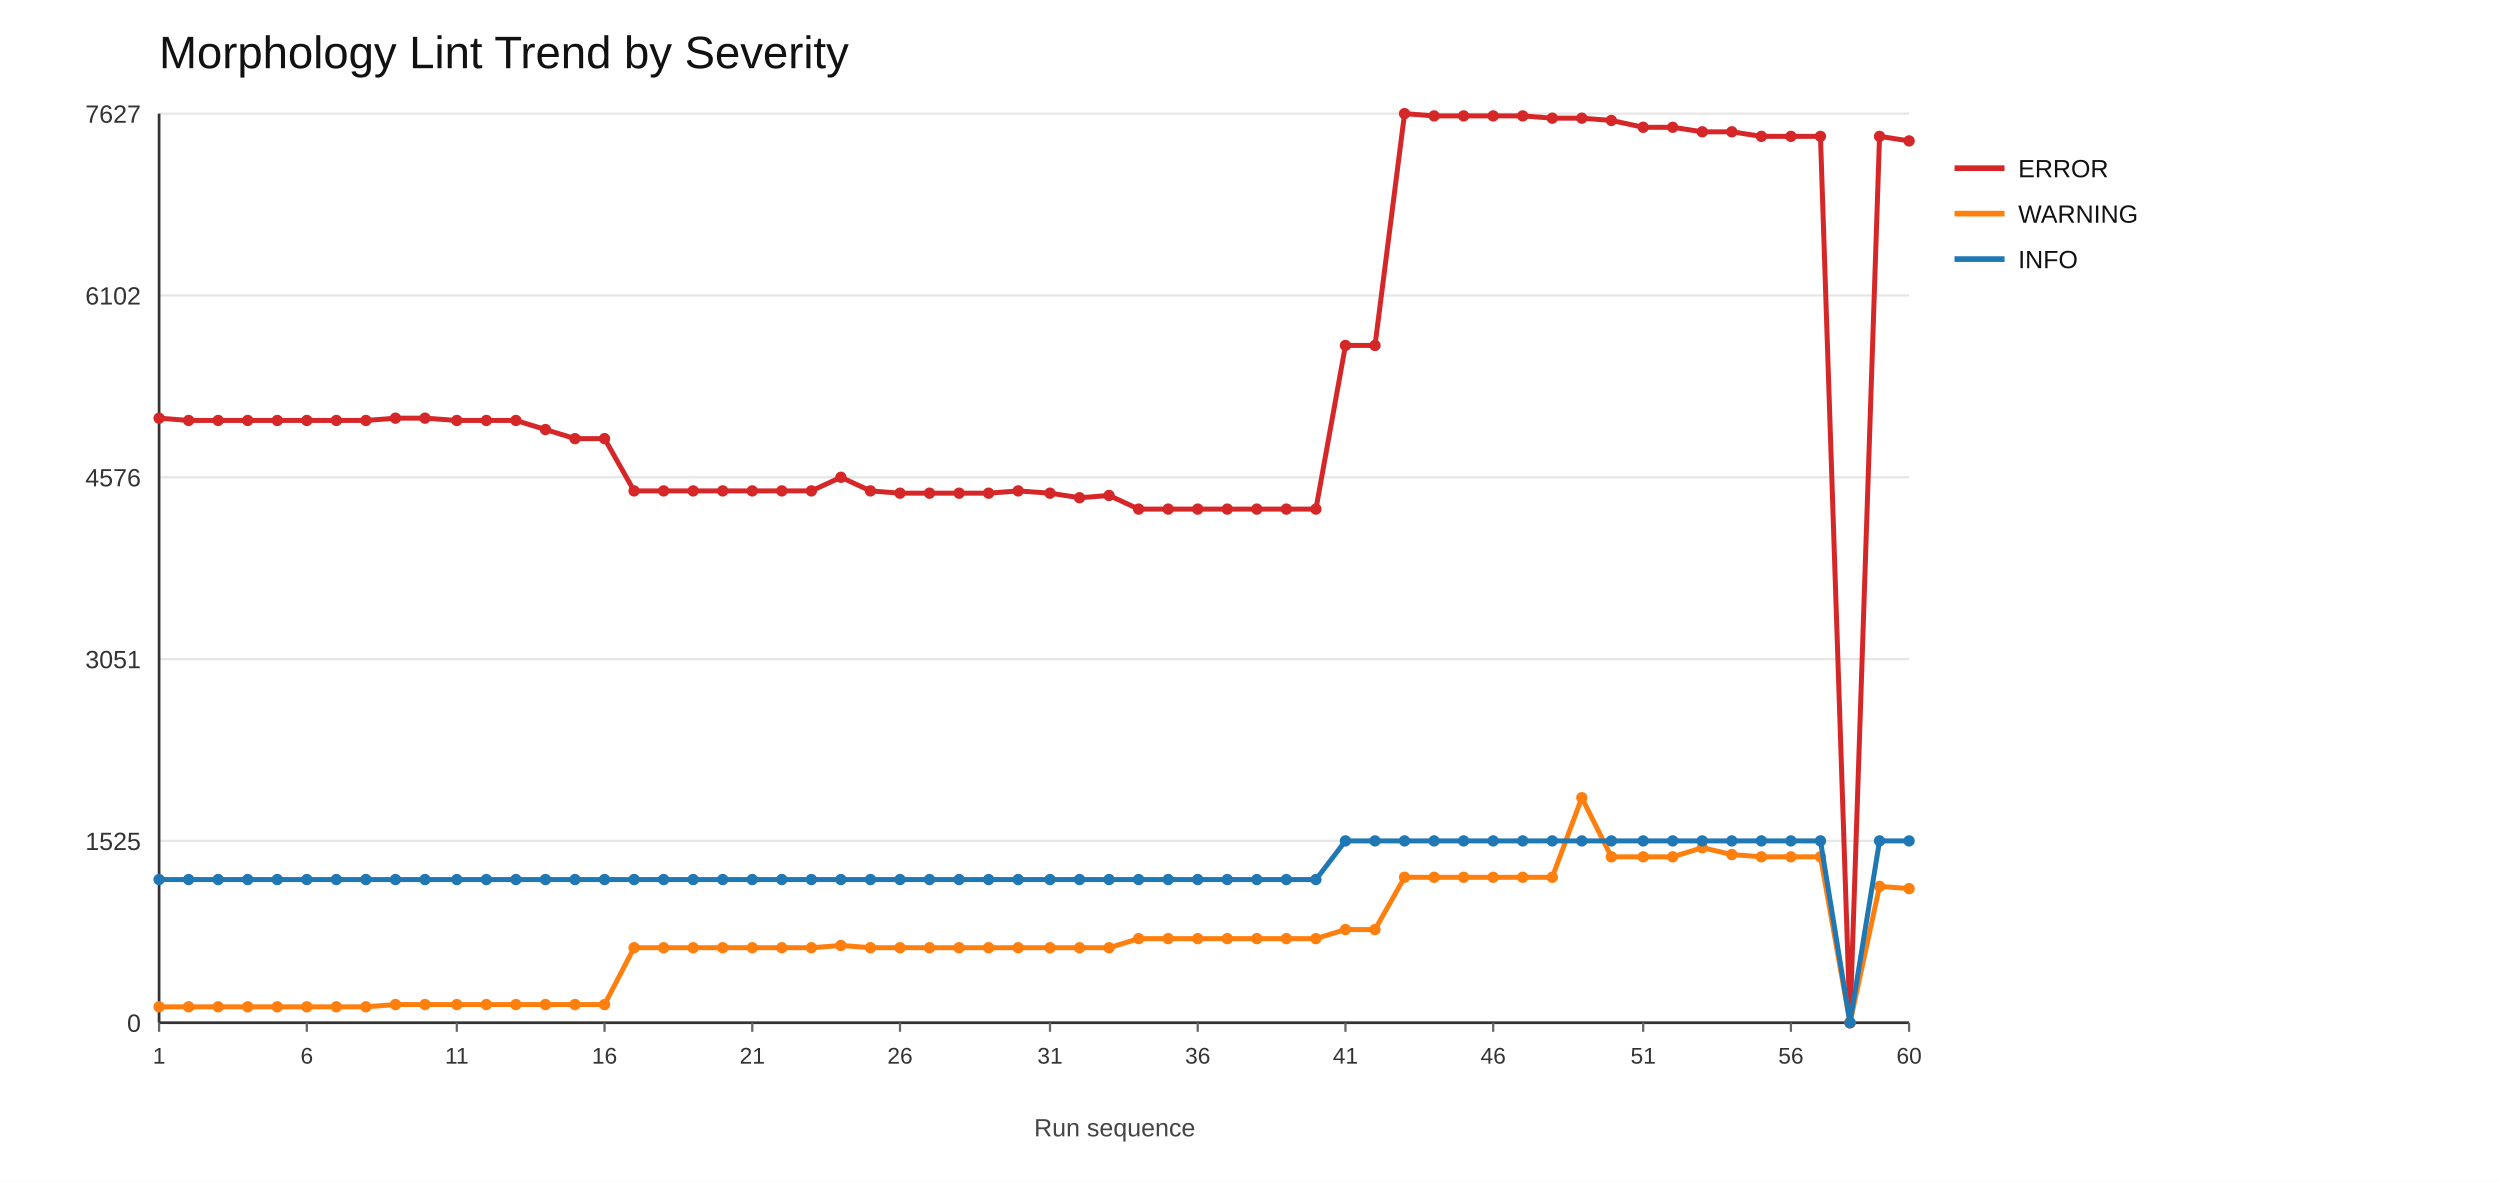
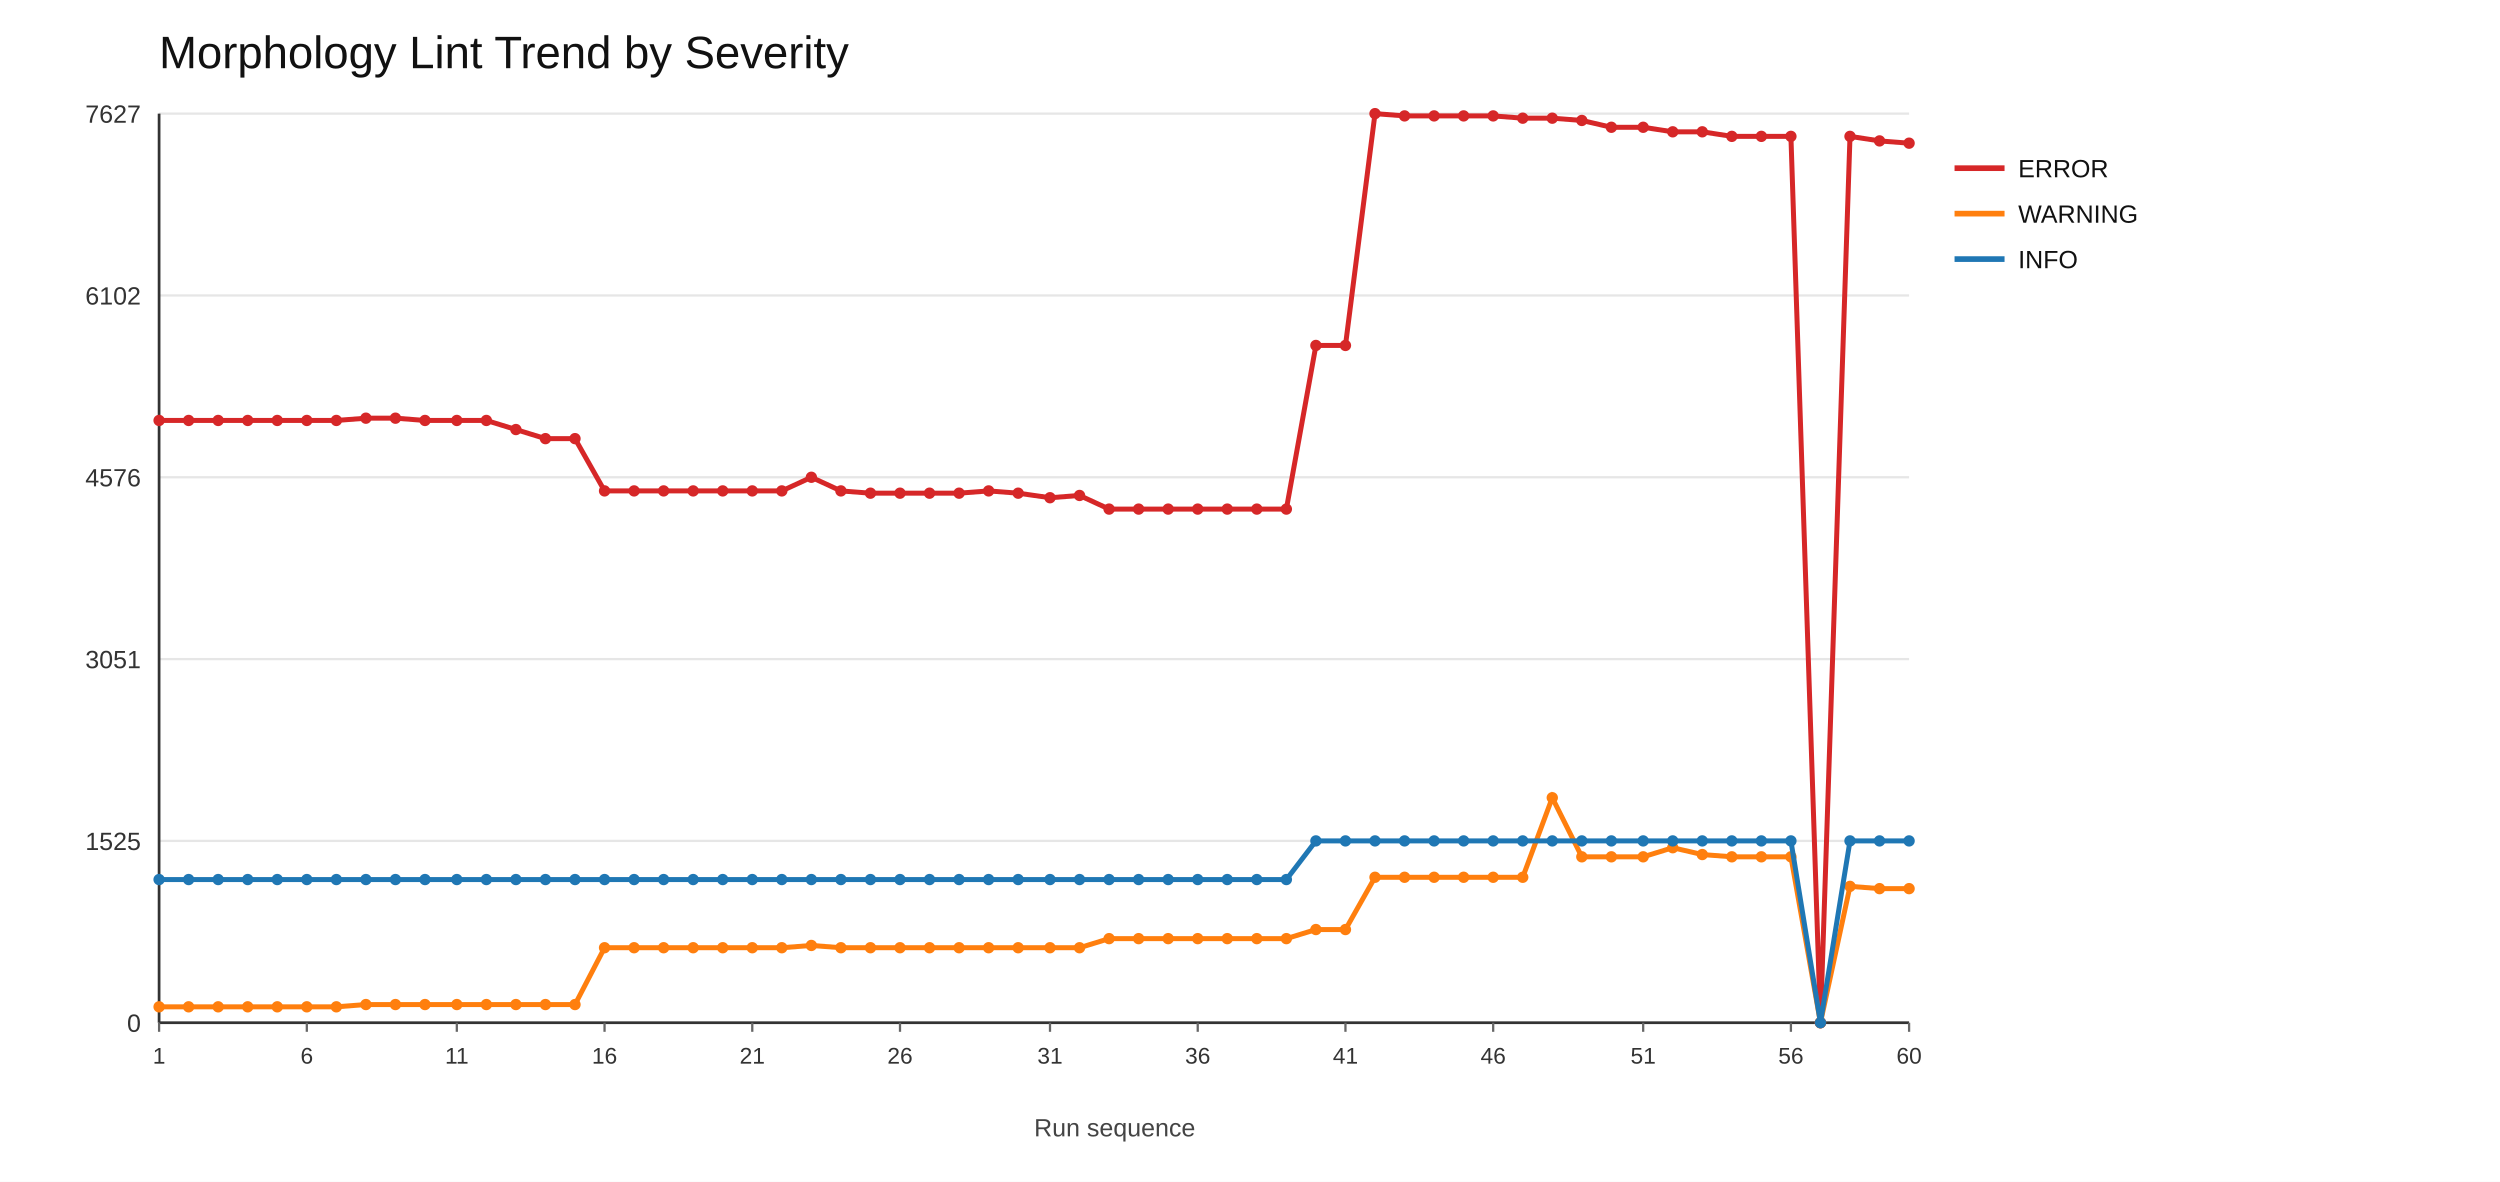
<svg xmlns="http://www.w3.org/2000/svg" width="1100" height="520">
  <rect x="0" y="0" width="1100" height="520" fill="#ffffff" />
  <text x="70" y="30" font-size="20" font-family="Arial" fill="#111">Morphology Lint Trend by Severity</text>
  <line x1="70" y1="450" x2="840" y2="450" stroke="#e6e6e6" stroke-width="1" />
  <text x="62" y="454" font-size="11" font-family="Arial" fill="#333" text-anchor="end">0</text>
  <line x1="70" y1="370" x2="840" y2="370" stroke="#e6e6e6" stroke-width="1" />
  <text x="62" y="374" font-size="11" font-family="Arial" fill="#333" text-anchor="end">1525</text>
  <line x1="70" y1="290" x2="840" y2="290" stroke="#e6e6e6" stroke-width="1" />
  <text x="62" y="294" font-size="11" font-family="Arial" fill="#333" text-anchor="end">3051</text>
  <line x1="70" y1="210" x2="840" y2="210" stroke="#e6e6e6" stroke-width="1" />
  <text x="62" y="214" font-size="11" font-family="Arial" fill="#333" text-anchor="end">4576</text>
  <line x1="70" y1="130" x2="840" y2="130" stroke="#e6e6e6" stroke-width="1" />
  <text x="62" y="134" font-size="11" font-family="Arial" fill="#333" text-anchor="end">6102</text>
  <line x1="70" y1="50" x2="840" y2="50" stroke="#e6e6e6" stroke-width="1" />
  <text x="62" y="54" font-size="11" font-family="Arial" fill="#333" text-anchor="end">7627</text>
  <line x1="70" y1="450" x2="840" y2="450" stroke="#333" stroke-width="1.2" />
  <line x1="70" y1="50" x2="70" y2="450" stroke="#333" stroke-width="1.2" />
  <line x1="70" y1="450" x2="70" y2="454" stroke="#666" stroke-width="1" />
  <text x="70" y="468" font-size="10" font-family="Arial" fill="#333" text-anchor="middle">1</text>
  <line x1="135" y1="450" x2="135" y2="454" stroke="#666" stroke-width="1" />
  <text x="135" y="468" font-size="10" font-family="Arial" fill="#333" text-anchor="middle">6</text>
  <line x1="201" y1="450" x2="201" y2="454" stroke="#666" stroke-width="1" />
  <text x="201" y="468" font-size="10" font-family="Arial" fill="#333" text-anchor="middle">11</text>
  <line x1="266" y1="450" x2="266" y2="454" stroke="#666" stroke-width="1" />
  <text x="266" y="468" font-size="10" font-family="Arial" fill="#333" text-anchor="middle">16</text>
  <line x1="331" y1="450" x2="331" y2="454" stroke="#666" stroke-width="1" />
  <text x="331" y="468" font-size="10" font-family="Arial" fill="#333" text-anchor="middle">21</text>
  <line x1="396" y1="450" x2="396" y2="454" stroke="#666" stroke-width="1" />
  <text x="396" y="468" font-size="10" font-family="Arial" fill="#333" text-anchor="middle">26</text>
  <line x1="462" y1="450" x2="462" y2="454" stroke="#666" stroke-width="1" />
  <text x="462" y="468" font-size="10" font-family="Arial" fill="#333" text-anchor="middle">31</text>
  <line x1="527" y1="450" x2="527" y2="454" stroke="#666" stroke-width="1" />
  <text x="527" y="468" font-size="10" font-family="Arial" fill="#333" text-anchor="middle">36</text>
  <line x1="592" y1="450" x2="592" y2="454" stroke="#666" stroke-width="1" />
  <text x="592" y="468" font-size="10" font-family="Arial" fill="#333" text-anchor="middle">41</text>
  <line x1="657" y1="450" x2="657" y2="454" stroke="#666" stroke-width="1" />
  <text x="657" y="468" font-size="10" font-family="Arial" fill="#333" text-anchor="middle">46</text>
  <line x1="723" y1="450" x2="723" y2="454" stroke="#666" stroke-width="1" />
  <text x="723" y="468" font-size="10" font-family="Arial" fill="#333" text-anchor="middle">51</text>
  <line x1="788" y1="450" x2="788" y2="454" stroke="#666" stroke-width="1" />
  <text x="788" y="468" font-size="10" font-family="Arial" fill="#333" text-anchor="middle">56</text>
  <line x1="840" y1="450" x2="840" y2="454" stroke="#666" stroke-width="1" />
  <text x="840" y="468" font-size="10" font-family="Arial" fill="#333" text-anchor="middle">60</text>
-   <polyline fill="none" stroke="#d62728" stroke-width="2.2" points="70,184 83,185 96,185 109,185 122,185 135,185 148,185 161,185 174,184 187,184 201,185 214,185 227,185 240,189 253,193 266,193 279,216 292,216 305,216 318,216 331,216 344,216 357,216 370,210 383,216 396,217 409,217 422,217 435,217 448,216 462,217 475,219 488,218 501,224 514,224 527,224 540,224 553,224 566,224 579,224 592,152 605,152 618,50 631,51 644,51 657,51 670,51 683,52 696,52 709,53 723,56 736,56 749,58 762,58 775,60 788,60 801,60 814,450 827,60 840,62" />
-   <circle cx="70" cy="184" r="2.5" fill="#d62728" />
+   <polyline fill="none" stroke="#d62728" stroke-width="2.2" points="70,185 83,185 96,185 109,185 122,185 135,185 148,185 161,184 174,184 187,185 201,185 214,185 227,189 240,193 253,193 266,216 279,216 292,216 305,216 318,216 331,216 344,216 357,210 370,216 383,217 396,217 409,217 422,217 435,216 448,217 462,219 475,218 488,224 501,224 514,224 527,224 540,224 553,224 566,224 579,152 592,152 605,50 618,51 631,51 644,51 657,51 670,52 683,52 696,53 709,56 723,56 736,58 749,58 762,60 775,60 788,60 801,450 814,60 827,62 840,63" />
+   <circle cx="70" cy="185" r="2.5" fill="#d62728" />
  <circle cx="83" cy="185" r="2.5" fill="#d62728" />
  <circle cx="96" cy="185" r="2.5" fill="#d62728" />
  <circle cx="109" cy="185" r="2.5" fill="#d62728" />
  <circle cx="122" cy="185" r="2.5" fill="#d62728" />
  <circle cx="135" cy="185" r="2.5" fill="#d62728" />
  <circle cx="148" cy="185" r="2.5" fill="#d62728" />
-   <circle cx="161" cy="185" r="2.5" fill="#d62728" />
+   <circle cx="161" cy="184" r="2.5" fill="#d62728" />
  <circle cx="174" cy="184" r="2.5" fill="#d62728" />
-   <circle cx="187" cy="184" r="2.5" fill="#d62728" />
+   <circle cx="187" cy="185" r="2.5" fill="#d62728" />
  <circle cx="201" cy="185" r="2.5" fill="#d62728" />
  <circle cx="214" cy="185" r="2.5" fill="#d62728" />
-   <circle cx="227" cy="185" r="2.5" fill="#d62728" />
-   <circle cx="240" cy="189" r="2.5" fill="#d62728" />
+   <circle cx="227" cy="189" r="2.5" fill="#d62728" />
+   <circle cx="240" cy="193" r="2.5" fill="#d62728" />
  <circle cx="253" cy="193" r="2.5" fill="#d62728" />
-   <circle cx="266" cy="193" r="2.5" fill="#d62728" />
+   <circle cx="266" cy="216" r="2.5" fill="#d62728" />
  <circle cx="279" cy="216" r="2.5" fill="#d62728" />
  <circle cx="292" cy="216" r="2.5" fill="#d62728" />
  <circle cx="305" cy="216" r="2.5" fill="#d62728" />
  <circle cx="318" cy="216" r="2.5" fill="#d62728" />
  <circle cx="331" cy="216" r="2.5" fill="#d62728" />
  <circle cx="344" cy="216" r="2.5" fill="#d62728" />
-   <circle cx="357" cy="216" r="2.5" fill="#d62728" />
-   <circle cx="370" cy="210" r="2.5" fill="#d62728" />
-   <circle cx="383" cy="216" r="2.5" fill="#d62728" />
+   <circle cx="357" cy="210" r="2.5" fill="#d62728" />
+   <circle cx="370" cy="216" r="2.5" fill="#d62728" />
+   <circle cx="383" cy="217" r="2.5" fill="#d62728" />
  <circle cx="396" cy="217" r="2.5" fill="#d62728" />
  <circle cx="409" cy="217" r="2.5" fill="#d62728" />
  <circle cx="422" cy="217" r="2.5" fill="#d62728" />
-   <circle cx="435" cy="217" r="2.5" fill="#d62728" />
-   <circle cx="448" cy="216" r="2.5" fill="#d62728" />
-   <circle cx="462" cy="217" r="2.5" fill="#d62728" />
-   <circle cx="475" cy="219" r="2.5" fill="#d62728" />
-   <circle cx="488" cy="218" r="2.5" fill="#d62728" />
+   <circle cx="435" cy="216" r="2.5" fill="#d62728" />
+   <circle cx="448" cy="217" r="2.5" fill="#d62728" />
+   <circle cx="462" cy="219" r="2.5" fill="#d62728" />
+   <circle cx="475" cy="218" r="2.5" fill="#d62728" />
+   <circle cx="488" cy="224" r="2.5" fill="#d62728" />
  <circle cx="501" cy="224" r="2.5" fill="#d62728" />
  <circle cx="514" cy="224" r="2.5" fill="#d62728" />
  <circle cx="527" cy="224" r="2.5" fill="#d62728" />
  <circle cx="540" cy="224" r="2.5" fill="#d62728" />
  <circle cx="553" cy="224" r="2.5" fill="#d62728" />
  <circle cx="566" cy="224" r="2.5" fill="#d62728" />
-   <circle cx="579" cy="224" r="2.5" fill="#d62728" />
+   <circle cx="579" cy="152" r="2.5" fill="#d62728" />
  <circle cx="592" cy="152" r="2.5" fill="#d62728" />
-   <circle cx="605" cy="152" r="2.5" fill="#d62728" />
-   <circle cx="618" cy="50" r="2.5" fill="#d62728" />
+   <circle cx="605" cy="50" r="2.5" fill="#d62728" />
+   <circle cx="618" cy="51" r="2.5" fill="#d62728" />
  <circle cx="631" cy="51" r="2.5" fill="#d62728" />
  <circle cx="644" cy="51" r="2.5" fill="#d62728" />
  <circle cx="657" cy="51" r="2.5" fill="#d62728" />
-   <circle cx="670" cy="51" r="2.5" fill="#d62728" />
+   <circle cx="670" cy="52" r="2.5" fill="#d62728" />
  <circle cx="683" cy="52" r="2.5" fill="#d62728" />
-   <circle cx="696" cy="52" r="2.5" fill="#d62728" />
-   <circle cx="709" cy="53" r="2.5" fill="#d62728" />
+   <circle cx="696" cy="53" r="2.5" fill="#d62728" />
+   <circle cx="709" cy="56" r="2.5" fill="#d62728" />
  <circle cx="723" cy="56" r="2.5" fill="#d62728" />
-   <circle cx="736" cy="56" r="2.5" fill="#d62728" />
+   <circle cx="736" cy="58" r="2.5" fill="#d62728" />
  <circle cx="749" cy="58" r="2.5" fill="#d62728" />
-   <circle cx="762" cy="58" r="2.5" fill="#d62728" />
+   <circle cx="762" cy="60" r="2.5" fill="#d62728" />
  <circle cx="775" cy="60" r="2.5" fill="#d62728" />
  <circle cx="788" cy="60" r="2.5" fill="#d62728" />
-   <circle cx="801" cy="60" r="2.5" fill="#d62728" />
-   <circle cx="814" cy="450" r="2.5" fill="#d62728" />
-   <circle cx="827" cy="60" r="2.5" fill="#d62728" />
-   <circle cx="840" cy="62" r="2.5" fill="#d62728" />
+   <circle cx="801" cy="450" r="2.5" fill="#d62728" />
+   <circle cx="814" cy="60" r="2.5" fill="#d62728" />
+   <circle cx="827" cy="62" r="2.5" fill="#d62728" />
+   <circle cx="840" cy="63" r="2.5" fill="#d62728" />
  <line x1="860" y1="74" x2="882" y2="74" stroke="#d62728" stroke-width="2.5" />
  <text x="888" y="78" font-size="11" font-family="Arial" fill="#111">ERROR</text>
-   <polyline fill="none" stroke="#ff7f0e" stroke-width="2.2" points="70,443 83,443 96,443 109,443 122,443 135,443 148,443 161,443 174,442 187,442 201,442 214,442 227,442 240,442 253,442 266,442 279,417 292,417 305,417 318,417 331,417 344,417 357,417 370,416 383,417 396,417 409,417 422,417 435,417 448,417 462,417 475,417 488,417 501,413 514,413 527,413 540,413 553,413 566,413 579,413 592,409 605,409 618,386 631,386 644,386 657,386 670,386 683,386 696,351 709,377 723,377 736,377 749,373 762,376 775,377 788,377 801,377 814,450 827,390 840,391" />
+   <polyline fill="none" stroke="#ff7f0e" stroke-width="2.2" points="70,443 83,443 96,443 109,443 122,443 135,443 148,443 161,442 174,442 187,442 201,442 214,442 227,442 240,442 253,442 266,417 279,417 292,417 305,417 318,417 331,417 344,417 357,416 370,417 383,417 396,417 409,417 422,417 435,417 448,417 462,417 475,417 488,413 501,413 514,413 527,413 540,413 553,413 566,413 579,409 592,409 605,386 618,386 631,386 644,386 657,386 670,386 683,351 696,377 709,377 723,377 736,373 749,376 762,377 775,377 788,377 801,450 814,390 827,391 840,391" />
  <circle cx="70" cy="443" r="2.5" fill="#ff7f0e" />
  <circle cx="83" cy="443" r="2.5" fill="#ff7f0e" />
  <circle cx="96" cy="443" r="2.5" fill="#ff7f0e" />
  <circle cx="109" cy="443" r="2.5" fill="#ff7f0e" />
  <circle cx="122" cy="443" r="2.5" fill="#ff7f0e" />
  <circle cx="135" cy="443" r="2.5" fill="#ff7f0e" />
  <circle cx="148" cy="443" r="2.5" fill="#ff7f0e" />
-   <circle cx="161" cy="443" r="2.5" fill="#ff7f0e" />
+   <circle cx="161" cy="442" r="2.5" fill="#ff7f0e" />
  <circle cx="174" cy="442" r="2.5" fill="#ff7f0e" />
  <circle cx="187" cy="442" r="2.5" fill="#ff7f0e" />
  <circle cx="201" cy="442" r="2.5" fill="#ff7f0e" />
  <circle cx="214" cy="442" r="2.5" fill="#ff7f0e" />
  <circle cx="227" cy="442" r="2.5" fill="#ff7f0e" />
  <circle cx="240" cy="442" r="2.5" fill="#ff7f0e" />
  <circle cx="253" cy="442" r="2.5" fill="#ff7f0e" />
-   <circle cx="266" cy="442" r="2.5" fill="#ff7f0e" />
+   <circle cx="266" cy="417" r="2.5" fill="#ff7f0e" />
  <circle cx="279" cy="417" r="2.5" fill="#ff7f0e" />
  <circle cx="292" cy="417" r="2.5" fill="#ff7f0e" />
  <circle cx="305" cy="417" r="2.5" fill="#ff7f0e" />
  <circle cx="318" cy="417" r="2.5" fill="#ff7f0e" />
  <circle cx="331" cy="417" r="2.5" fill="#ff7f0e" />
  <circle cx="344" cy="417" r="2.5" fill="#ff7f0e" />
-   <circle cx="357" cy="417" r="2.5" fill="#ff7f0e" />
-   <circle cx="370" cy="416" r="2.5" fill="#ff7f0e" />
+   <circle cx="357" cy="416" r="2.5" fill="#ff7f0e" />
+   <circle cx="370" cy="417" r="2.5" fill="#ff7f0e" />
  <circle cx="383" cy="417" r="2.5" fill="#ff7f0e" />
  <circle cx="396" cy="417" r="2.5" fill="#ff7f0e" />
  <circle cx="409" cy="417" r="2.5" fill="#ff7f0e" />
  <circle cx="422" cy="417" r="2.5" fill="#ff7f0e" />
  <circle cx="435" cy="417" r="2.5" fill="#ff7f0e" />
  <circle cx="448" cy="417" r="2.5" fill="#ff7f0e" />
  <circle cx="462" cy="417" r="2.5" fill="#ff7f0e" />
  <circle cx="475" cy="417" r="2.5" fill="#ff7f0e" />
-   <circle cx="488" cy="417" r="2.5" fill="#ff7f0e" />
+   <circle cx="488" cy="413" r="2.5" fill="#ff7f0e" />
  <circle cx="501" cy="413" r="2.5" fill="#ff7f0e" />
  <circle cx="514" cy="413" r="2.5" fill="#ff7f0e" />
  <circle cx="527" cy="413" r="2.5" fill="#ff7f0e" />
  <circle cx="540" cy="413" r="2.5" fill="#ff7f0e" />
  <circle cx="553" cy="413" r="2.5" fill="#ff7f0e" />
  <circle cx="566" cy="413" r="2.5" fill="#ff7f0e" />
-   <circle cx="579" cy="413" r="2.5" fill="#ff7f0e" />
+   <circle cx="579" cy="409" r="2.5" fill="#ff7f0e" />
  <circle cx="592" cy="409" r="2.5" fill="#ff7f0e" />
-   <circle cx="605" cy="409" r="2.5" fill="#ff7f0e" />
+   <circle cx="605" cy="386" r="2.5" fill="#ff7f0e" />
  <circle cx="618" cy="386" r="2.5" fill="#ff7f0e" />
  <circle cx="631" cy="386" r="2.5" fill="#ff7f0e" />
  <circle cx="644" cy="386" r="2.5" fill="#ff7f0e" />
  <circle cx="657" cy="386" r="2.5" fill="#ff7f0e" />
  <circle cx="670" cy="386" r="2.5" fill="#ff7f0e" />
-   <circle cx="683" cy="386" r="2.5" fill="#ff7f0e" />
-   <circle cx="696" cy="351" r="2.5" fill="#ff7f0e" />
+   <circle cx="683" cy="351" r="2.5" fill="#ff7f0e" />
+   <circle cx="696" cy="377" r="2.5" fill="#ff7f0e" />
  <circle cx="709" cy="377" r="2.5" fill="#ff7f0e" />
  <circle cx="723" cy="377" r="2.5" fill="#ff7f0e" />
-   <circle cx="736" cy="377" r="2.5" fill="#ff7f0e" />
-   <circle cx="749" cy="373" r="2.5" fill="#ff7f0e" />
-   <circle cx="762" cy="376" r="2.5" fill="#ff7f0e" />
+   <circle cx="736" cy="373" r="2.5" fill="#ff7f0e" />
+   <circle cx="749" cy="376" r="2.5" fill="#ff7f0e" />
+   <circle cx="762" cy="377" r="2.5" fill="#ff7f0e" />
  <circle cx="775" cy="377" r="2.5" fill="#ff7f0e" />
  <circle cx="788" cy="377" r="2.5" fill="#ff7f0e" />
-   <circle cx="801" cy="377" r="2.5" fill="#ff7f0e" />
-   <circle cx="814" cy="450" r="2.5" fill="#ff7f0e" />
-   <circle cx="827" cy="390" r="2.5" fill="#ff7f0e" />
+   <circle cx="801" cy="450" r="2.5" fill="#ff7f0e" />
+   <circle cx="814" cy="390" r="2.5" fill="#ff7f0e" />
+   <circle cx="827" cy="391" r="2.5" fill="#ff7f0e" />
  <circle cx="840" cy="391" r="2.5" fill="#ff7f0e" />
  <line x1="860" y1="94" x2="882" y2="94" stroke="#ff7f0e" stroke-width="2.5" />
  <text x="888" y="98" font-size="11" font-family="Arial" fill="#111">WARNING</text>
-   <polyline fill="none" stroke="#1f77b4" stroke-width="2.2" points="70,387 83,387 96,387 109,387 122,387 135,387 148,387 161,387 174,387 187,387 201,387 214,387 227,387 240,387 253,387 266,387 279,387 292,387 305,387 318,387 331,387 344,387 357,387 370,387 383,387 396,387 409,387 422,387 435,387 448,387 462,387 475,387 488,387 501,387 514,387 527,387 540,387 553,387 566,387 579,387 592,370 605,370 618,370 631,370 644,370 657,370 670,370 683,370 696,370 709,370 723,370 736,370 749,370 762,370 775,370 788,370 801,370 814,450 827,370 840,370" />
+   <polyline fill="none" stroke="#1f77b4" stroke-width="2.2" points="70,387 83,387 96,387 109,387 122,387 135,387 148,387 161,387 174,387 187,387 201,387 214,387 227,387 240,387 253,387 266,387 279,387 292,387 305,387 318,387 331,387 344,387 357,387 370,387 383,387 396,387 409,387 422,387 435,387 448,387 462,387 475,387 488,387 501,387 514,387 527,387 540,387 553,387 566,387 579,370 592,370 605,370 618,370 631,370 644,370 657,370 670,370 683,370 696,370 709,370 723,370 736,370 749,370 762,370 775,370 788,370 801,450 814,370 827,370 840,370" />
  <circle cx="70" cy="387" r="2.5" fill="#1f77b4" />
  <circle cx="83" cy="387" r="2.5" fill="#1f77b4" />
  <circle cx="96" cy="387" r="2.5" fill="#1f77b4" />
  <circle cx="109" cy="387" r="2.5" fill="#1f77b4" />
  <circle cx="122" cy="387" r="2.5" fill="#1f77b4" />
  <circle cx="135" cy="387" r="2.5" fill="#1f77b4" />
  <circle cx="148" cy="387" r="2.5" fill="#1f77b4" />
  <circle cx="161" cy="387" r="2.5" fill="#1f77b4" />
  <circle cx="174" cy="387" r="2.5" fill="#1f77b4" />
  <circle cx="187" cy="387" r="2.5" fill="#1f77b4" />
  <circle cx="201" cy="387" r="2.5" fill="#1f77b4" />
  <circle cx="214" cy="387" r="2.5" fill="#1f77b4" />
  <circle cx="227" cy="387" r="2.5" fill="#1f77b4" />
  <circle cx="240" cy="387" r="2.5" fill="#1f77b4" />
  <circle cx="253" cy="387" r="2.5" fill="#1f77b4" />
  <circle cx="266" cy="387" r="2.5" fill="#1f77b4" />
  <circle cx="279" cy="387" r="2.5" fill="#1f77b4" />
  <circle cx="292" cy="387" r="2.5" fill="#1f77b4" />
  <circle cx="305" cy="387" r="2.5" fill="#1f77b4" />
  <circle cx="318" cy="387" r="2.5" fill="#1f77b4" />
  <circle cx="331" cy="387" r="2.5" fill="#1f77b4" />
  <circle cx="344" cy="387" r="2.5" fill="#1f77b4" />
  <circle cx="357" cy="387" r="2.5" fill="#1f77b4" />
  <circle cx="370" cy="387" r="2.5" fill="#1f77b4" />
  <circle cx="383" cy="387" r="2.5" fill="#1f77b4" />
  <circle cx="396" cy="387" r="2.5" fill="#1f77b4" />
  <circle cx="409" cy="387" r="2.5" fill="#1f77b4" />
  <circle cx="422" cy="387" r="2.5" fill="#1f77b4" />
  <circle cx="435" cy="387" r="2.5" fill="#1f77b4" />
  <circle cx="448" cy="387" r="2.5" fill="#1f77b4" />
  <circle cx="462" cy="387" r="2.5" fill="#1f77b4" />
  <circle cx="475" cy="387" r="2.5" fill="#1f77b4" />
  <circle cx="488" cy="387" r="2.5" fill="#1f77b4" />
  <circle cx="501" cy="387" r="2.5" fill="#1f77b4" />
  <circle cx="514" cy="387" r="2.5" fill="#1f77b4" />
  <circle cx="527" cy="387" r="2.5" fill="#1f77b4" />
  <circle cx="540" cy="387" r="2.5" fill="#1f77b4" />
  <circle cx="553" cy="387" r="2.5" fill="#1f77b4" />
  <circle cx="566" cy="387" r="2.5" fill="#1f77b4" />
-   <circle cx="579" cy="387" r="2.5" fill="#1f77b4" />
+   <circle cx="579" cy="370" r="2.5" fill="#1f77b4" />
  <circle cx="592" cy="370" r="2.5" fill="#1f77b4" />
  <circle cx="605" cy="370" r="2.5" fill="#1f77b4" />
  <circle cx="618" cy="370" r="2.5" fill="#1f77b4" />
  <circle cx="631" cy="370" r="2.5" fill="#1f77b4" />
  <circle cx="644" cy="370" r="2.5" fill="#1f77b4" />
  <circle cx="657" cy="370" r="2.5" fill="#1f77b4" />
  <circle cx="670" cy="370" r="2.5" fill="#1f77b4" />
  <circle cx="683" cy="370" r="2.5" fill="#1f77b4" />
  <circle cx="696" cy="370" r="2.5" fill="#1f77b4" />
  <circle cx="709" cy="370" r="2.5" fill="#1f77b4" />
  <circle cx="723" cy="370" r="2.5" fill="#1f77b4" />
  <circle cx="736" cy="370" r="2.5" fill="#1f77b4" />
  <circle cx="749" cy="370" r="2.5" fill="#1f77b4" />
  <circle cx="762" cy="370" r="2.5" fill="#1f77b4" />
  <circle cx="775" cy="370" r="2.5" fill="#1f77b4" />
  <circle cx="788" cy="370" r="2.5" fill="#1f77b4" />
-   <circle cx="801" cy="370" r="2.5" fill="#1f77b4" />
-   <circle cx="814" cy="450" r="2.5" fill="#1f77b4" />
+   <circle cx="801" cy="450" r="2.5" fill="#1f77b4" />
+   <circle cx="814" cy="370" r="2.5" fill="#1f77b4" />
  <circle cx="827" cy="370" r="2.5" fill="#1f77b4" />
  <circle cx="840" cy="370" r="2.5" fill="#1f77b4" />
  <line x1="860" y1="114" x2="882" y2="114" stroke="#1f77b4" stroke-width="2.5" />
  <text x="888" y="118" font-size="11" font-family="Arial" fill="#111">INFO</text>
  <text x="455" y="500" font-size="11" font-family="Arial" fill="#444">Run sequence</text>
</svg>
